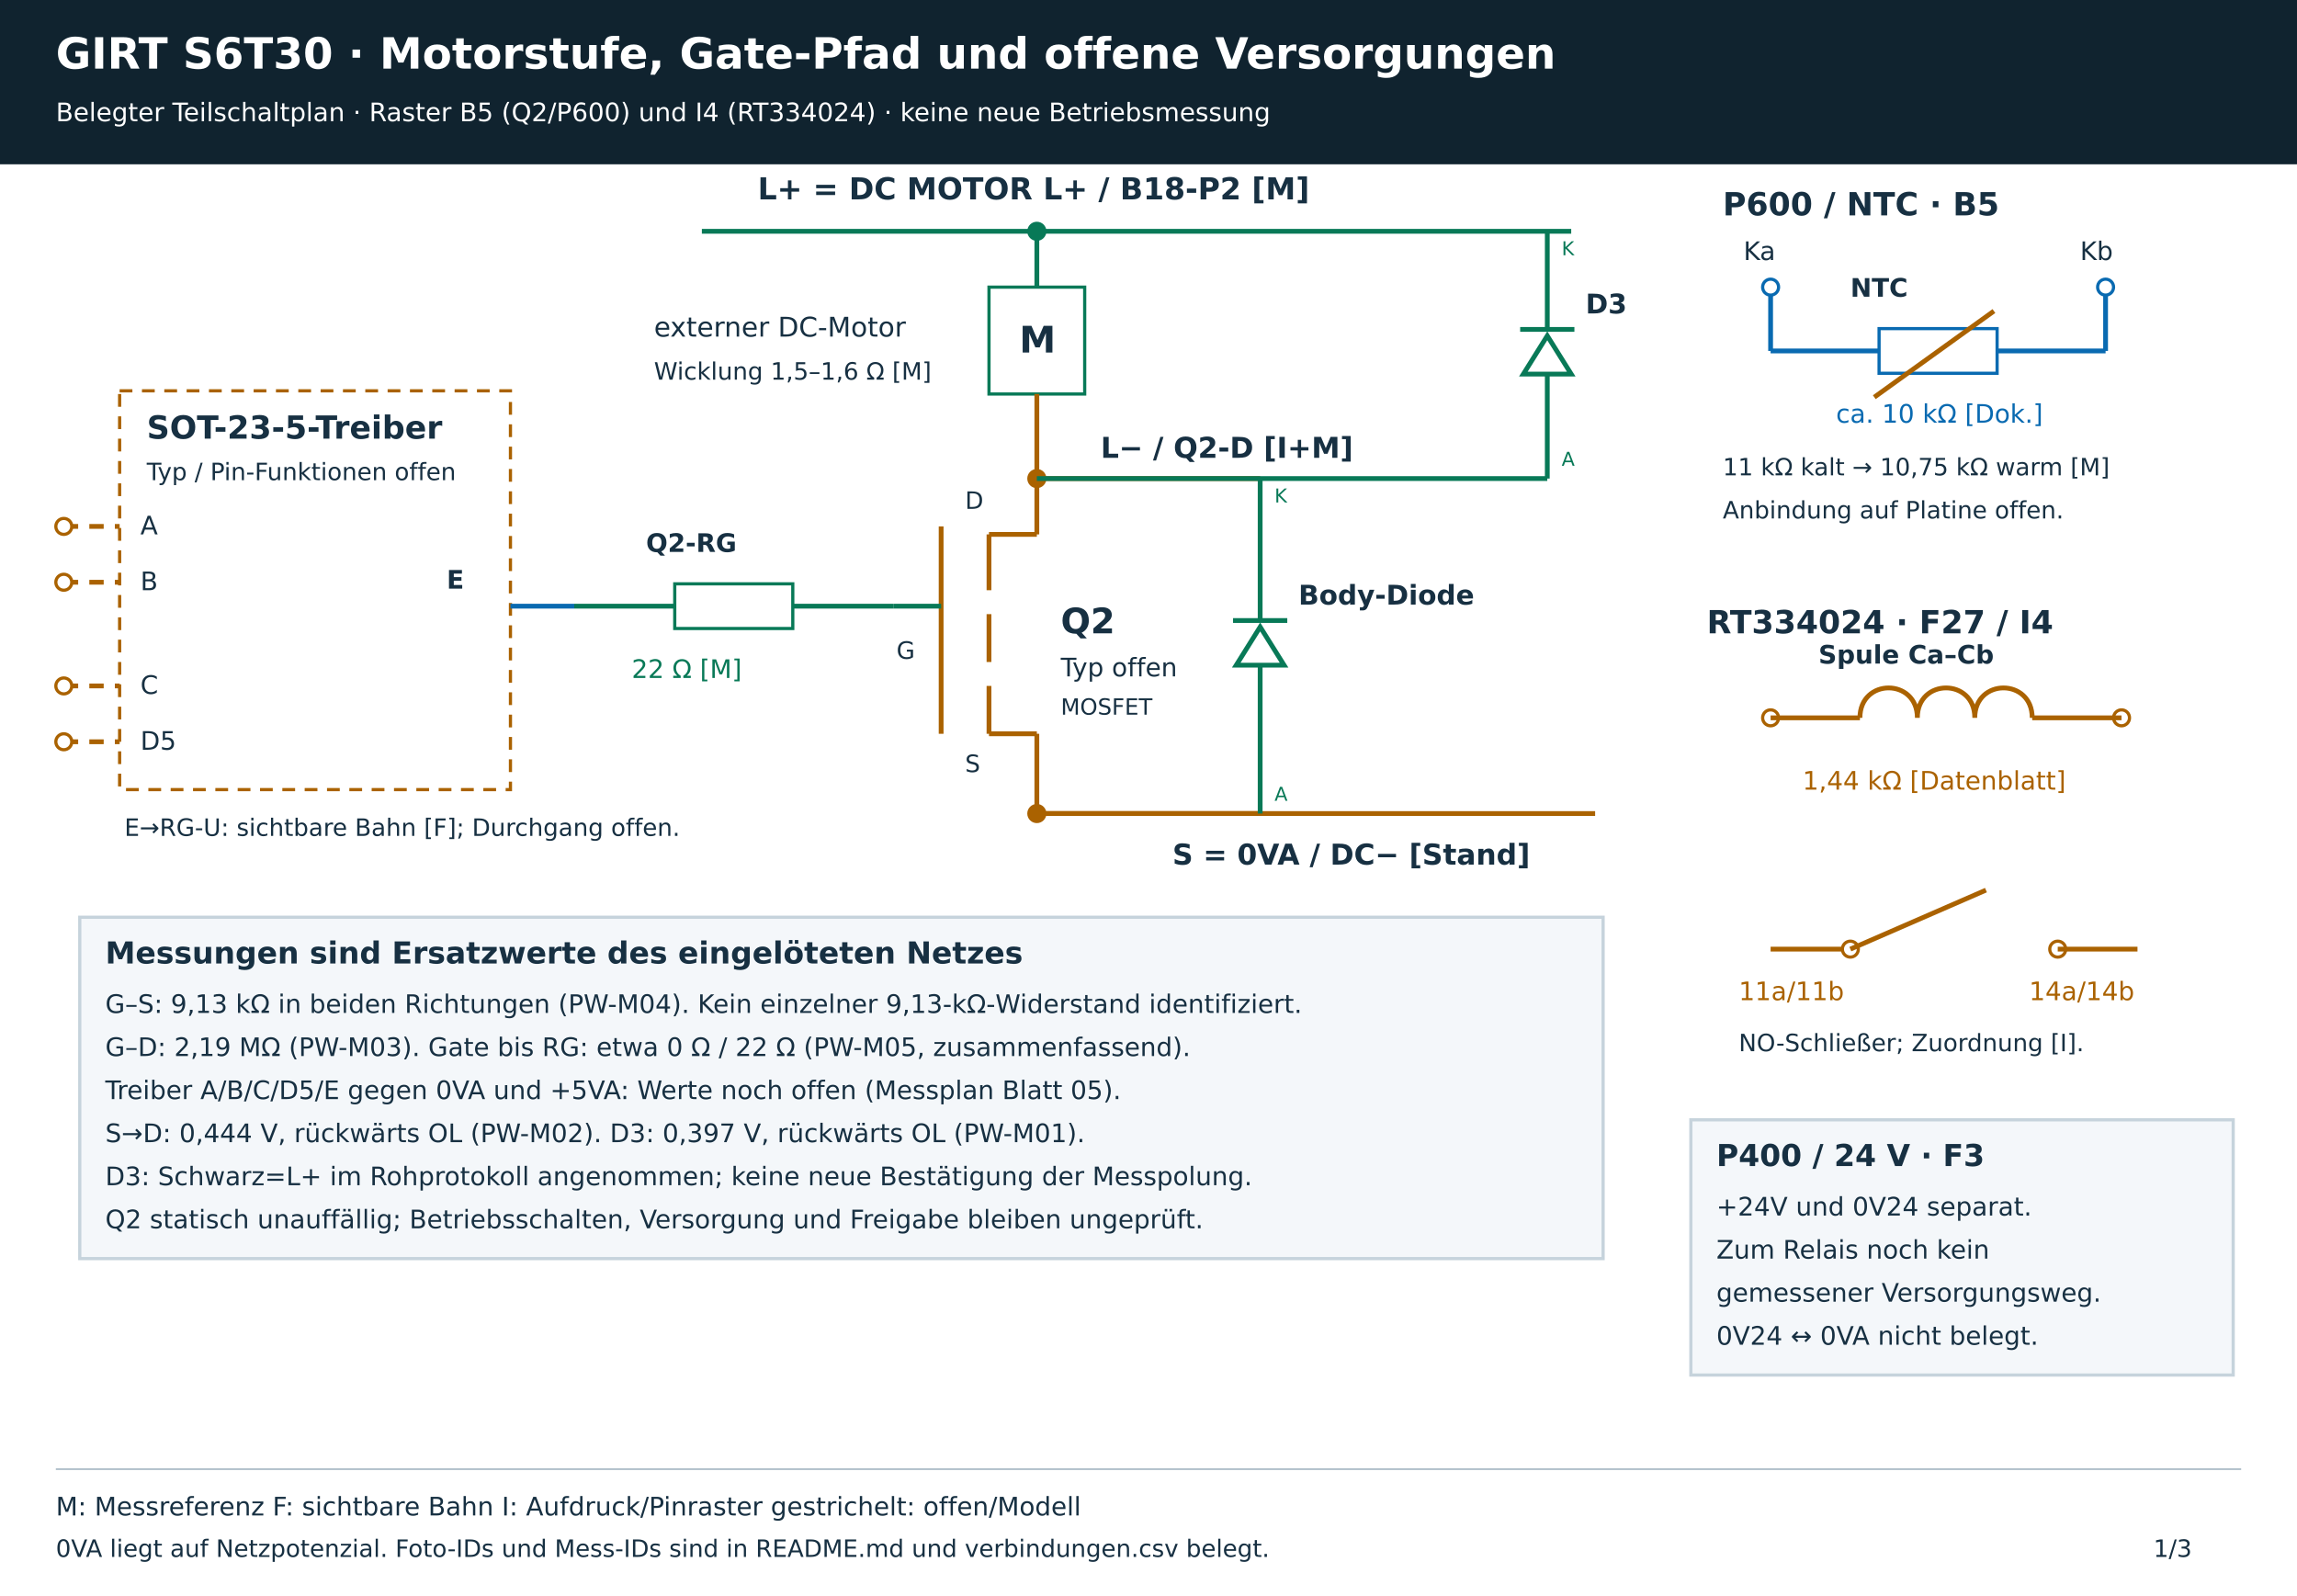
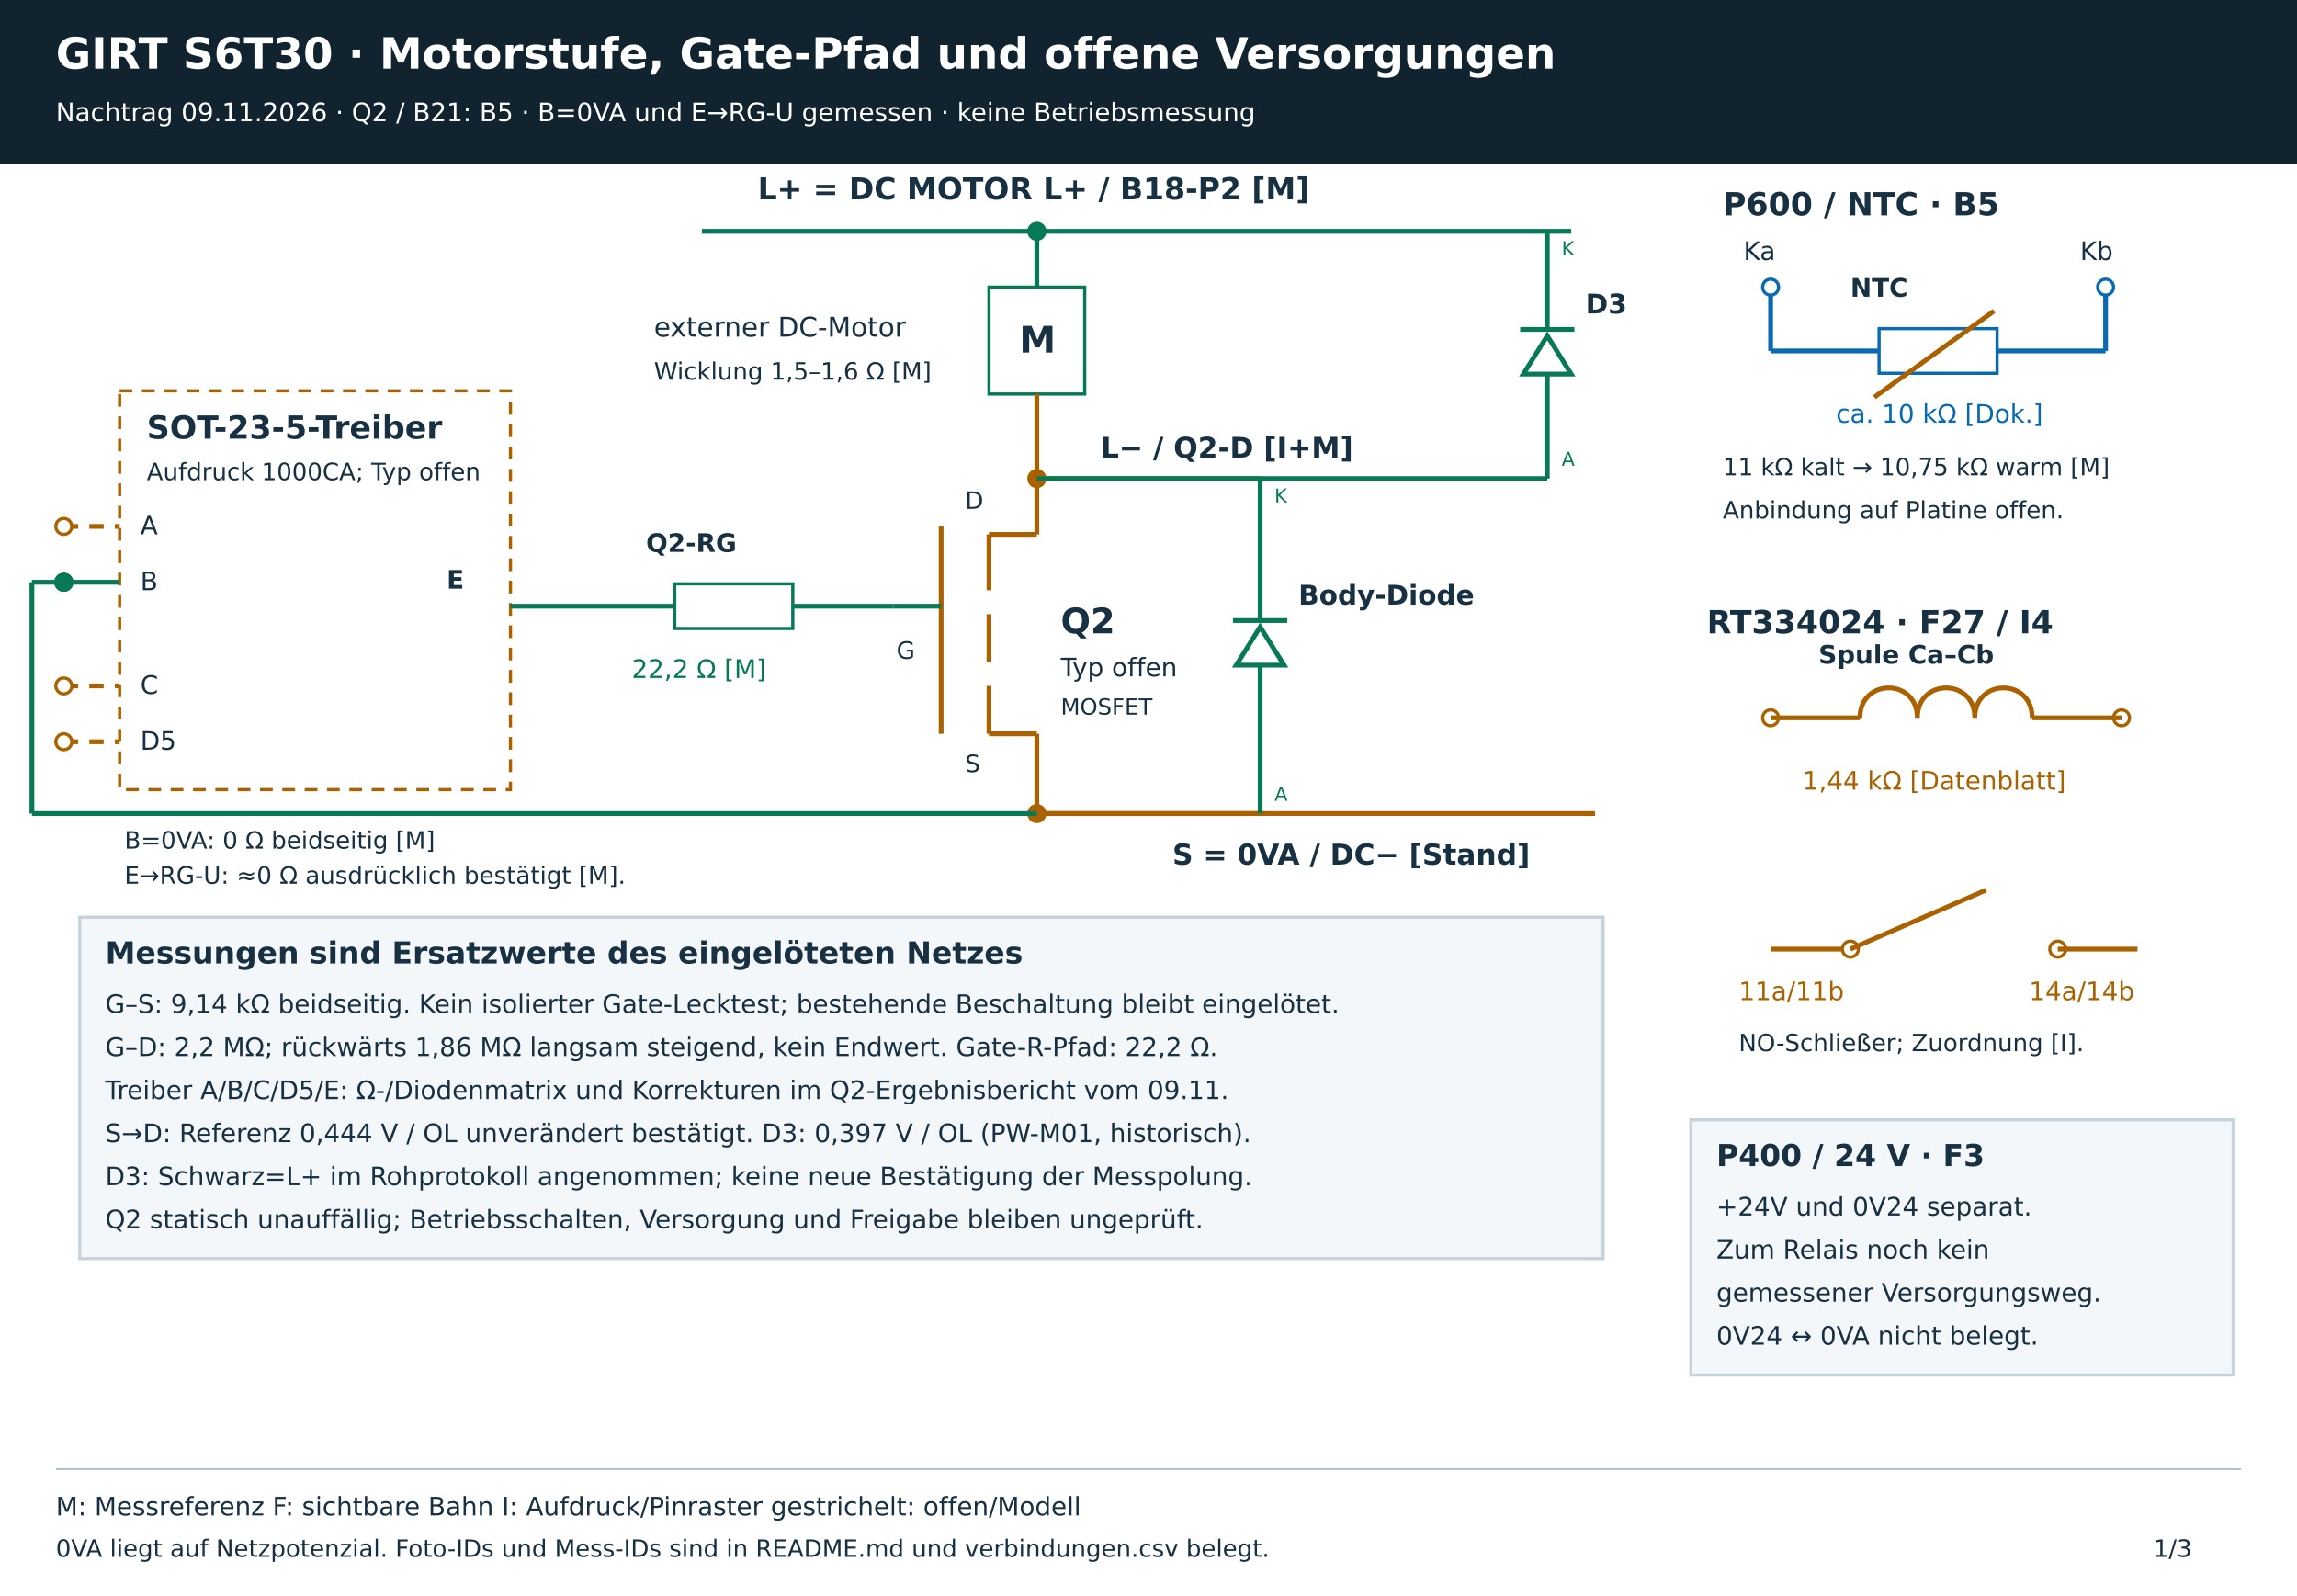
<svg xmlns="http://www.w3.org/2000/svg" width="1440" height="1000" viewBox="0 0 1440 1000">
  <rect x="0" y="0" width="1440" height="1000" fill="#ffffff" stroke="#ffffff" stroke-width="2" />
  <rect x="0" y="0" width="1440" height="102" fill="#10232f" stroke="#10232f" stroke-width="2" />
  <text x="35" y="43" font-family="DejaVu Sans,sans-serif" font-size="27" font-weight="700" fill="#ffffff">GIRT S6T30 · Motorstufe, Gate-Pfad und offene Versorgungen</text>
-   <text x="35" y="76" font-family="DejaVu Sans,sans-serif" font-size="16" font-weight="400" fill="#ffffff">Belegter Teilschaltplan · Raster B5 (Q2/P600) und I4 (RT334024) · keine neue Betriebsmessung</text>
+   <text x="35" y="76" font-family="DejaVu Sans,sans-serif" font-size="16" font-weight="400" fill="#ffffff">Nachtrag 09.11.2026 · Q2 / B21: B5 · B=0VA und E→RG-U gemessen · keine Betriebsmessung</text>
  <line x1="440" y1="145" x2="985" y2="145" stroke="#087957" stroke-width="3" />
  <circle cx="650" cy="145" r="5" stroke="#087957" fill="#087957" stroke-width="2" />
  <text x="475" y="125" font-family="DejaVu Sans,sans-serif" font-size="19" font-weight="700" fill="#173042">L+ = DC MOTOR L+ / B18-P2 [M]</text>
  <line x1="650" y1="145" x2="650" y2="180" stroke="#087957" stroke-width="3" />
  <rect x="620" y="180" width="60" height="67" fill="#ffffff" stroke="#087957" stroke-width="2" />
  <text x="639" y="221" font-family="DejaVu Sans,sans-serif" font-size="23" font-weight="700" fill="#173042">M</text>
  <line x1="650" y1="247" x2="650" y2="300" stroke="#aa6200" stroke-width="3" />
  <circle cx="650" cy="300" r="5" stroke="#aa6200" fill="#aa6200" stroke-width="2" />
  <text x="690" y="287" font-family="DejaVu Sans,sans-serif" font-size="18" font-weight="700" fill="#173042">L− / Q2-D [I+M]</text>
  <text x="410" y="211" font-family="DejaVu Sans,sans-serif" font-size="17" font-weight="400" fill="#173042">externer DC-Motor</text>
  <text x="410" y="238" font-family="DejaVu Sans,sans-serif" font-size="15" font-weight="400" fill="#173042">Wicklung 1,5–1,6 Ω [M]</text>
  <line x1="650" y1="300" x2="650" y2="335" stroke="#aa6200" stroke-width="3" />
  <line x1="650" y1="335" x2="620" y2="335" stroke="#aa6200" stroke-width="3" />
  <line x1="620" y1="335" x2="620" y2="370" stroke="#aa6200" stroke-width="3" />
  <line x1="620" y1="385" x2="620" y2="415" stroke="#aa6200" stroke-width="3" />
  <line x1="620" y1="430" x2="620" y2="460" stroke="#aa6200" stroke-width="3" />
  <line x1="620" y1="460" x2="650" y2="460" stroke="#aa6200" stroke-width="3" />
  <line x1="650" y1="460" x2="650" y2="510" stroke="#aa6200" stroke-width="3" />
  <line x1="590" y1="330" x2="590" y2="460" stroke="#aa6200" stroke-width="3" />
  <line x1="560" y1="380" x2="590" y2="380" stroke="#087957" stroke-width="3" />
  <text x="665" y="397" font-family="DejaVu Sans,sans-serif" font-size="22" font-weight="700" fill="#173042">Q2</text>
  <text x="665" y="424" font-family="DejaVu Sans,sans-serif" font-size="16" font-weight="400" fill="#173042">Typ offen</text>
  <text x="665" y="448" font-family="DejaVu Sans,sans-serif" font-size="14" font-weight="400" fill="#173042">MOSFET</text>
  <text x="605" y="319" font-family="DejaVu Sans,sans-serif" font-size="15" font-weight="400" fill="#173042">D</text>
  <text x="605" y="484" font-family="DejaVu Sans,sans-serif" font-size="15" font-weight="400" fill="#173042">S</text>
  <text x="562" y="413" font-family="DejaVu Sans,sans-serif" font-size="15" font-weight="400" fill="#173042">G</text>
  <line x1="650" y1="510" x2="1000" y2="510" stroke="#aa6200" stroke-width="3" />
  <circle cx="650" cy="510" r="5" stroke="#aa6200" fill="#aa6200" stroke-width="2" />
  <text x="735" y="542" font-family="DejaVu Sans,sans-serif" font-size="18" font-weight="700" fill="#173042">S = 0VA / DC− [Stand]</text>
  <line x1="650" y1="300" x2="790" y2="300" stroke="#aa6200" stroke-width="3" />
  <line x1="650" y1="510" x2="790" y2="510" stroke="#aa6200" stroke-width="3" />
  <line x1="790" y1="510" x2="790.0" y2="417.0" stroke="#087957" stroke-width="3" />
  <polygon points="775.0,417.0 805.0,417.0 790.0,393.0" fill="white" stroke="#087957" stroke-width="3" />
  <line x1="773.0" y1="389.0" x2="807.0" y2="389.0" stroke="#087957" stroke-width="3" />
  <line x1="790.0" y1="389.0" x2="790" y2="300" stroke="#087957" stroke-width="3" />
  <text x="814.0" y="379.0" font-family="DejaVu Sans,sans-serif" font-size="17" font-weight="700" fill="#173042">Body-Diode</text>
  <text x="799" y="502" font-family="DejaVu Sans,sans-serif" font-size="12" font-weight="400" fill="#087957">A</text>
  <text x="799" y="315" font-family="DejaVu Sans,sans-serif" font-size="12" font-weight="400" fill="#087957">K</text>
  <line x1="650" y1="300" x2="970" y2="300" stroke="#087957" stroke-width="3" />
  <line x1="970" y1="300" x2="970.0" y2="234.5" stroke="#087957" stroke-width="3" />
  <polygon points="955.0,234.5 985.0,234.5 970.0,210.5" fill="white" stroke="#087957" stroke-width="3" />
  <line x1="953.0" y1="206.5" x2="987.0" y2="206.5" stroke="#087957" stroke-width="3" />
  <line x1="970.0" y1="206.5" x2="970" y2="145" stroke="#087957" stroke-width="3" />
  <text x="994.0" y="196.5" font-family="DejaVu Sans,sans-serif" font-size="17" font-weight="700" fill="#173042">D3</text>
  <text x="979" y="292" font-family="DejaVu Sans,sans-serif" font-size="12" font-weight="400" fill="#087957">A</text>
  <text x="979" y="160" font-family="DejaVu Sans,sans-serif" font-size="12" font-weight="400" fill="#087957">K</text>
  <rect x="75" y="245" width="245" height="250" fill="#ffffff" stroke="#aa6200" stroke-width="2" stroke-dasharray="8 6" />
  <text x="92" y="275" font-family="DejaVu Sans,sans-serif" font-size="20" font-weight="700" fill="#173042">SOT-23-5-Treiber</text>
-   <text x="92" y="301" font-family="DejaVu Sans,sans-serif" font-size="15" font-weight="400" fill="#173042">Typ / Pin-Funktionen offen</text>
+   <text x="92" y="301" font-family="DejaVu Sans,sans-serif" font-size="15" font-weight="400" fill="#173042">Aufdruck 1000CA; Typ offen</text>
  <line x1="40" y1="330" x2="75" y2="330" stroke="#aa6200" stroke-width="3" stroke-dasharray="9 7" />
  <circle cx="40" cy="330" r="5" stroke="#aa6200" fill="white" stroke-width="2" />
  <text x="88" y="335" font-family="DejaVu Sans,sans-serif" font-size="16" font-weight="400" fill="#173042">A</text>
-   <line x1="40" y1="365" x2="75" y2="365" stroke="#aa6200" stroke-width="3" stroke-dasharray="9 7" />
-   <circle cx="40" cy="365" r="5" stroke="#aa6200" fill="white" stroke-width="2" />
+   <line x1="40" y1="365" x2="75" y2="365" stroke="#087957" stroke-width="3" />
+   <circle cx="40" cy="365" r="5" stroke="#087957" fill="#087957" stroke-width="2" />
  <text x="88" y="370" font-family="DejaVu Sans,sans-serif" font-size="16" font-weight="400" fill="#173042">B</text>
  <line x1="40" y1="430" x2="75" y2="430" stroke="#aa6200" stroke-width="3" stroke-dasharray="9 7" />
  <circle cx="40" cy="430" r="5" stroke="#aa6200" fill="white" stroke-width="2" />
  <text x="88" y="435" font-family="DejaVu Sans,sans-serif" font-size="16" font-weight="400" fill="#173042">C</text>
  <line x1="40" y1="465" x2="75" y2="465" stroke="#aa6200" stroke-width="3" stroke-dasharray="9 7" />
  <circle cx="40" cy="465" r="5" stroke="#aa6200" fill="white" stroke-width="2" />
  <text x="88" y="470" font-family="DejaVu Sans,sans-serif" font-size="16" font-weight="400" fill="#173042">D5</text>
+   <line x1="40" y1="365" x2="20" y2="365" stroke="#087957" stroke-width="3" />
+   <line x1="20" y1="365" x2="20" y2="510" stroke="#087957" stroke-width="3" />
+   <line x1="20" y1="510" x2="650" y2="510" stroke="#087957" stroke-width="3" />
+   <circle cx="40" cy="365" r="5" stroke="#087957" fill="#087957" stroke-width="2" />
+   <text x="78" y="532" font-family="DejaVu Sans,sans-serif" font-size="15" font-weight="400" fill="#173042">B=0VA: 0 Ω beidseitig [M]</text>
  <text x="280" y="369" font-family="DejaVu Sans,sans-serif" font-size="16" font-weight="700" fill="#173042">E</text>
-   <line x1="320" y1="380" x2="360" y2="380" stroke="#096ab1" stroke-width="3" />
+   <line x1="320" y1="380" x2="360" y2="380" stroke="#087957" stroke-width="3" />
  <line x1="360" y1="380" x2="423.0" y2="380" stroke="#087957" stroke-width="3" />
  <rect x="423.0" y="366" width="74" height="28" fill="#ffffff" stroke="#087957" stroke-width="2" />
  <line x1="497.0" y1="380" x2="560" y2="380" stroke="#087957" stroke-width="3" />
  <text x="405.0" y="346" font-family="DejaVu Sans,sans-serif" font-size="16" font-weight="700" fill="#173042">Q2-RG</text>
-   <text x="396.0" y="425" font-family="DejaVu Sans,sans-serif" font-size="16" font-weight="400" fill="#087957">22 Ω [M]</text>
-   <text x="78" y="524" font-family="DejaVu Sans,sans-serif" font-size="15" font-weight="400" fill="#173042">E→RG-U: sichtbare Bahn [F]; Durchgang offen.</text>
+   <text x="396.0" y="425" font-family="DejaVu Sans,sans-serif" font-size="16" font-weight="400" fill="#087957">22,2 Ω [M]</text>
+   <text x="78" y="554" font-family="DejaVu Sans,sans-serif" font-size="15" font-weight="400" fill="#173042">E→RG-U: ≈0 Ω ausdrücklich bestätigt [M].</text>
  <rect x="50" y="575" width="955" height="214" fill="#f4f7fa" stroke="#c6d3dc" stroke-width="2" />
  <text x="66" y="604" font-family="DejaVu Sans,sans-serif" font-size="19" font-weight="700" fill="#173042">Messungen sind Ersatzwerte des eingelöteten Netzes</text>
-   <text x="66" y="635" font-family="DejaVu Sans,sans-serif" font-size="16" font-weight="400" fill="#173042">G–S: 9,13 kΩ in beiden Richtungen (PW-M04). Kein einzelner 9,13-kΩ-Widerstand identifiziert.</text>
-   <text x="66" y="662" font-family="DejaVu Sans,sans-serif" font-size="16" font-weight="400" fill="#173042">G–D: 2,19 MΩ (PW-M03). Gate bis RG: etwa 0 Ω / 22 Ω (PW-M05, zusammenfassend).</text>
-   <text x="66" y="689" font-family="DejaVu Sans,sans-serif" font-size="16" font-weight="400" fill="#173042">Treiber A/B/C/D5/E gegen 0VA und +5VA: Werte noch offen (Messplan Blatt 05).</text>
-   <text x="66" y="716" font-family="DejaVu Sans,sans-serif" font-size="16" font-weight="400" fill="#173042">S→D: 0,444 V, rückwärts OL (PW-M02). D3: 0,397 V, rückwärts OL (PW-M01).</text>
+   <text x="66" y="635" font-family="DejaVu Sans,sans-serif" font-size="16" font-weight="400" fill="#173042">G–S: 9,14 kΩ beidseitig. Kein isolierter Gate-Lecktest; bestehende Beschaltung bleibt eingelötet.</text>
+   <text x="66" y="662" font-family="DejaVu Sans,sans-serif" font-size="16" font-weight="400" fill="#173042">G–D: 2,2 MΩ; rückwärts 1,86 MΩ langsam steigend, kein Endwert. Gate-R-Pfad: 22,2 Ω.</text>
+   <text x="66" y="689" font-family="DejaVu Sans,sans-serif" font-size="16" font-weight="400" fill="#173042">Treiber A/B/C/D5/E: Ω-/Diodenmatrix und Korrekturen im Q2-Ergebnisbericht vom 09.11.</text>
+   <text x="66" y="716" font-family="DejaVu Sans,sans-serif" font-size="16" font-weight="400" fill="#173042">S→D: Referenz 0,444 V / OL unverändert bestätigt. D3: 0,397 V / OL (PW-M01, historisch).</text>
  <text x="66" y="743" font-family="DejaVu Sans,sans-serif" font-size="16" font-weight="400" fill="#173042">D3: Schwarz=L+ im Rohprotokoll angenommen; keine neue Bestätigung der Messpolung.</text>
  <text x="66" y="770" font-family="DejaVu Sans,sans-serif" font-size="16" font-weight="400" fill="#173042">Q2 statisch unauffällig; Betriebsschalten, Versorgung und Freigabe bleiben ungeprüft.</text>
  <text x="1080" y="135" font-family="DejaVu Sans,sans-serif" font-size="20" font-weight="700" fill="#173042">P600 / NTC · B5</text>
  <line x1="1110" y1="180" x2="1110" y2="220" stroke="#096ab1" stroke-width="3" />
  <line x1="1320" y1="180" x2="1320" y2="220" stroke="#096ab1" stroke-width="3" />
  <circle cx="1110" cy="180" r="5" stroke="#096ab1" fill="white" stroke-width="2" />
  <circle cx="1320" cy="180" r="5" stroke="#096ab1" fill="white" stroke-width="2" />
  <text x="1093" y="163" font-family="DejaVu Sans,sans-serif" font-size="16" font-weight="400" fill="#173042">Ka</text>
  <text x="1304" y="163" font-family="DejaVu Sans,sans-serif" font-size="16" font-weight="400" fill="#173042">Kb</text>
  <line x1="1110" y1="220" x2="1178.0" y2="220" stroke="#096ab1" stroke-width="3" />
  <rect x="1178.0" y="206" width="74" height="28" fill="#ffffff" stroke="#096ab1" stroke-width="2" />
  <line x1="1252.0" y1="220" x2="1320" y2="220" stroke="#096ab1" stroke-width="3" />
  <text x="1160.0" y="186" font-family="DejaVu Sans,sans-serif" font-size="16" font-weight="700" fill="#173042">NTC</text>
  <text x="1151.0" y="265" font-family="DejaVu Sans,sans-serif" font-size="16" font-weight="400" fill="#096ab1">ca. 10 kΩ [Dok.]</text>
  <line x1="1175" y1="249" x2="1250" y2="195" stroke="#aa6200" stroke-width="3" />
  <text x="1080" y="298" font-family="DejaVu Sans,sans-serif" font-size="15" font-weight="400" fill="#173042">11 kΩ kalt → 10,75 kΩ warm [M]</text>
  <text x="1080" y="325" font-family="DejaVu Sans,sans-serif" font-size="15" font-weight="400" fill="#173042">Anbindung auf Platine offen.</text>
  <text x="1070" y="397" font-family="DejaVu Sans,sans-serif" font-size="20" font-weight="700" fill="#173042">RT334024 · F27 / I4</text>
  <circle cx="1110" cy="450" r="5" stroke="#aa6200" fill="white" stroke-width="2" />
  <circle cx="1330" cy="450" r="5" stroke="#aa6200" fill="white" stroke-width="2" />
  <line x1="1110" y1="450" x2="1166.0" y2="450" stroke="#aa6200" stroke-width="3" />
  <line x1="1274.0" y1="450" x2="1330" y2="450" stroke="#aa6200" stroke-width="3" />
  <path d="M 1166.0 450 C 1166.0 425 1202.0 425 1202.0 450 C 1202.0 425 1238.0 425 1238.0 450 C 1238.0 425 1274.0 425 1274.0 450" fill="none" stroke="#aa6200" stroke-width="3" />
  <text x="1140.0" y="416" font-family="DejaVu Sans,sans-serif" font-size="16" font-weight="700" fill="#173042">Spule Ca–Cb</text>
  <text x="1130.0" y="495" font-family="DejaVu Sans,sans-serif" font-size="16" font-weight="400" fill="#aa6200">1,44 kΩ [Datenblatt]</text>
  <line x1="1110" y1="595" x2="1160" y2="595" stroke="#aa6200" stroke-width="3" />
  <circle cx="1160" cy="595" r="5" stroke="#aa6200" fill="white" stroke-width="2" />
  <line x1="1160" y1="595" x2="1245" y2="558" stroke="#aa6200" stroke-width="3" />
  <circle cx="1290" cy="595" r="5" stroke="#aa6200" fill="white" stroke-width="2" />
  <line x1="1290" y1="595" x2="1340" y2="595" stroke="#aa6200" stroke-width="3" />
  <text x="1090" y="627" font-family="DejaVu Sans,sans-serif" font-size="16" font-weight="400" fill="#aa6200">11a/11b</text>
  <text x="1272" y="627" font-family="DejaVu Sans,sans-serif" font-size="16" font-weight="400" fill="#aa6200">14a/14b</text>
  <text x="1090" y="659" font-family="DejaVu Sans,sans-serif" font-size="15" font-weight="400" fill="#173042">NO-Schließer; Zuordnung [I].</text>
  <rect x="1060" y="702" width="340" height="160" fill="#f4f7fa" stroke="#c6d3dc" stroke-width="2" />
  <text x="1076" y="731" font-family="DejaVu Sans,sans-serif" font-size="19" font-weight="700" fill="#173042">P400 / 24 V · F3</text>
  <text x="1076" y="762" font-family="DejaVu Sans,sans-serif" font-size="16" font-weight="400" fill="#173042">+24V und 0V24 separat.</text>
  <text x="1076" y="789" font-family="DejaVu Sans,sans-serif" font-size="16" font-weight="400" fill="#173042">Zum Relais noch kein</text>
  <text x="1076" y="816" font-family="DejaVu Sans,sans-serif" font-size="16" font-weight="400" fill="#173042">gemessener Versorgungsweg.</text>
  <text x="1076" y="843" font-family="DejaVu Sans,sans-serif" font-size="16" font-weight="400" fill="#173042">0V24 ↔ 0VA nicht belegt.</text>
  <line x1="35" y1="921" x2="1405" y2="921" stroke="#a8b9c5" stroke-width="1" />
  <text x="35" y="950" font-family="DejaVu Sans,sans-serif" font-size="16" font-weight="400" fill="#173042">M: Messreferenz   F: sichtbare Bahn   I: Aufdruck/Pinraster   gestrichelt: offen/Modell</text>
  <text x="35" y="976" font-family="DejaVu Sans,sans-serif" font-size="15" font-weight="400" fill="#173042">0VA liegt auf Netzpotenzial. Foto-IDs und Mess-IDs sind in README.md und verbindungen.csv belegt.</text>
  <text x="1350" y="976" font-family="DejaVu Sans,sans-serif" font-size="15" font-weight="400" fill="#173042">1/3</text>
</svg>
